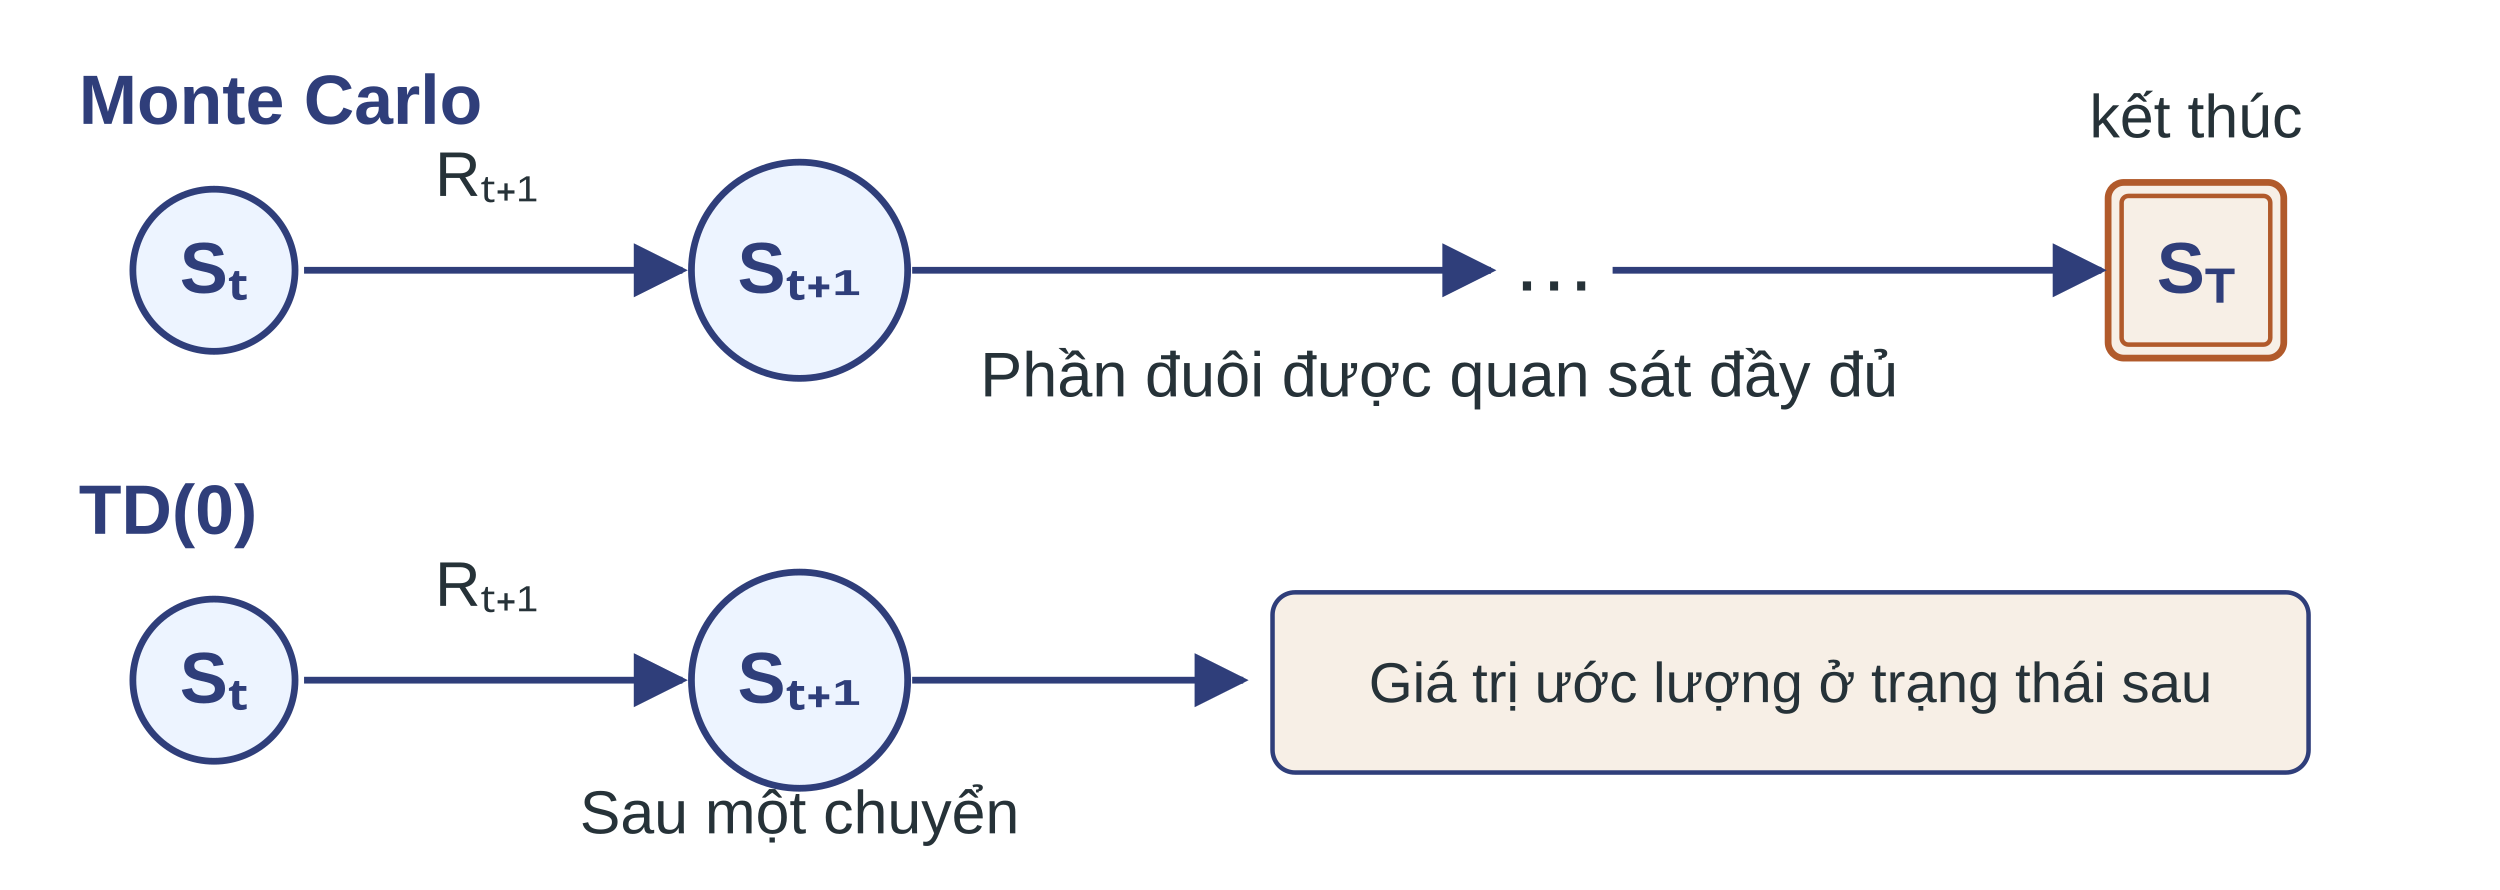
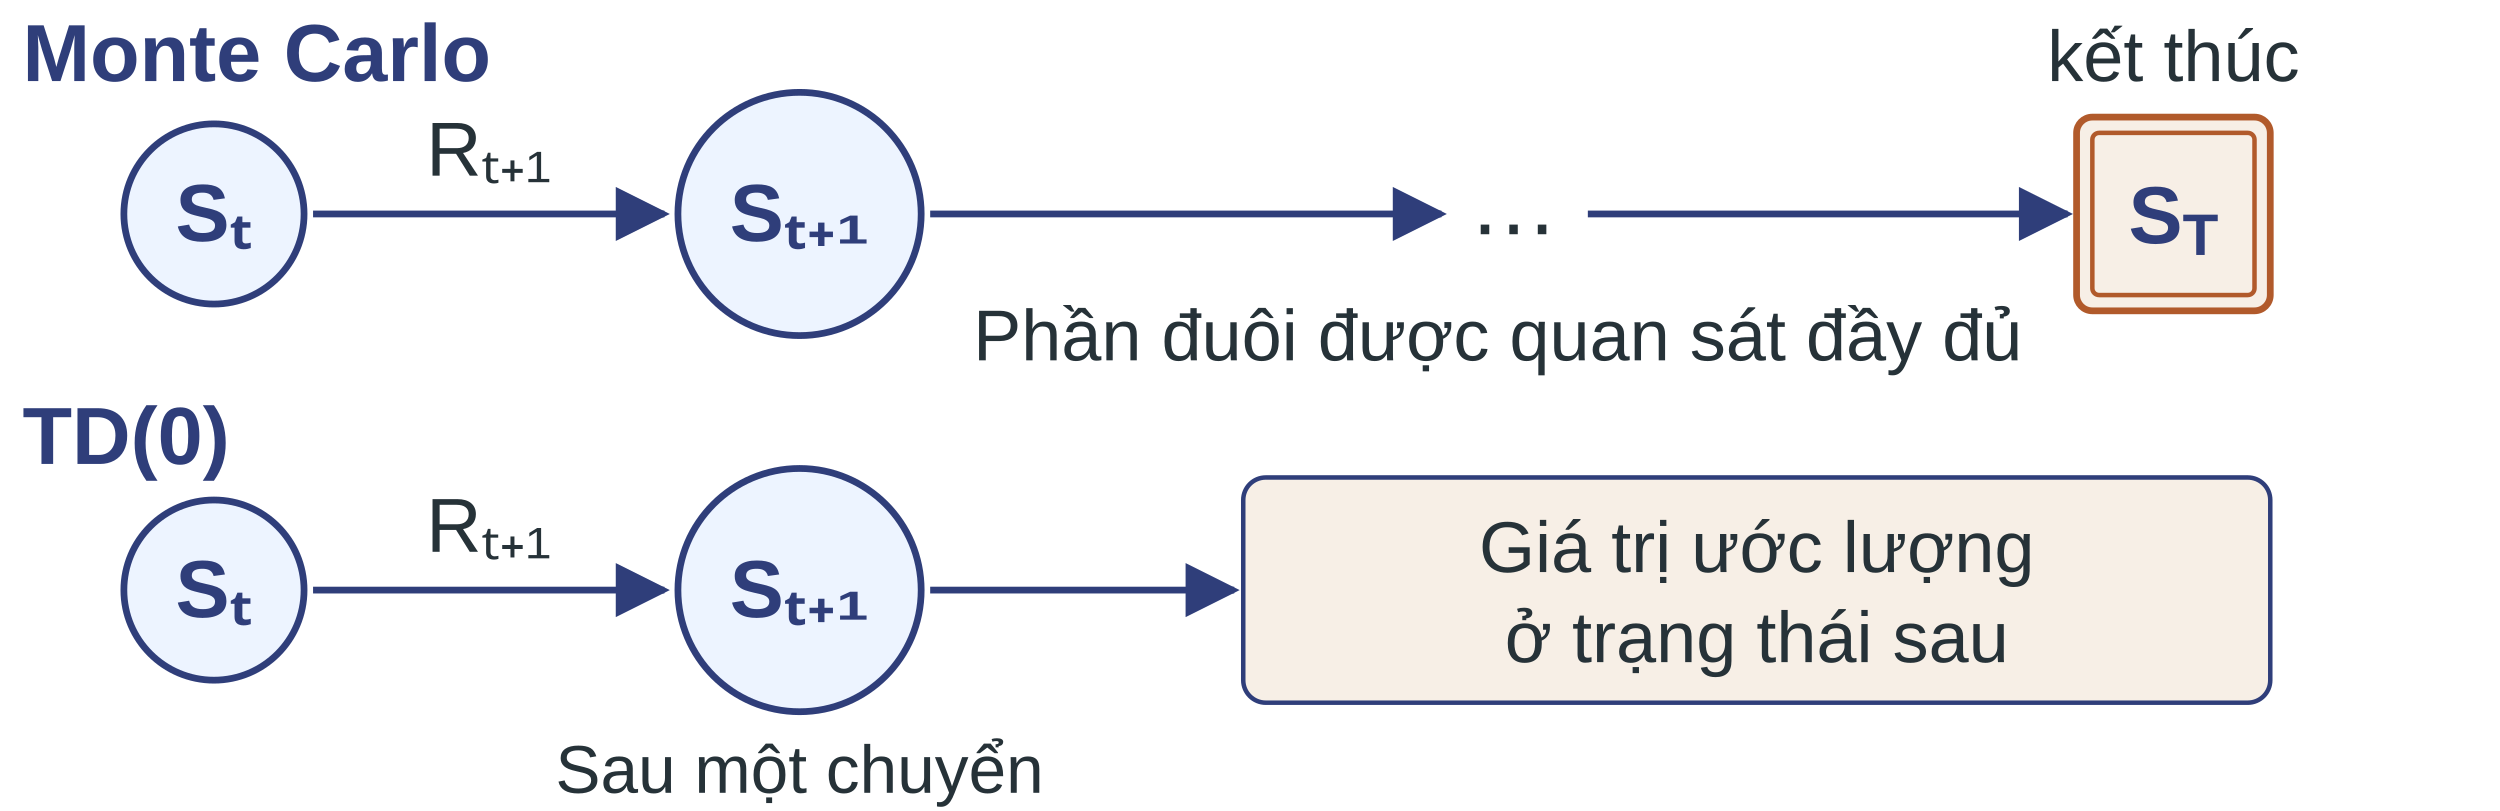
- <svg xmlns="http://www.w3.org/2000/svg" width="1110" height="395" viewBox="0 0 1110 395" role="img" aria-labelledby="title desc">
+ <svg xmlns="http://www.w3.org/2000/svg" width="1110" height="360" viewBox="0 0 1110 360" role="img" aria-labelledby="title desc">
  <defs>
    <marker id="arr" viewBox="0 0 10 10" refX="9" refY="5" markerWidth="8" markerHeight="8" orient="auto-start-reverse">
      <path d="M0 0 L10 5 L0 10 Z" fill="#2F3E7A" />
    </marker>
  </defs>
  <g font-family="Arial, sans-serif">
-     <text x="35" y="55" text-anchor="start" font-size="31" fill="#2F3E7A" font-weight="600">Monte Carlo</text>
-     <circle cx="95" cy="120" r="36" fill="#EDF4FF" stroke="#2F3E7A" stroke-width="3" />
-     <text x="95" y="130" text-anchor="middle" font-size="32" fill="#2F3E7A" font-weight="600">Sₜ</text>
-     <circle cx="355" cy="120" r="48" fill="#EDF4FF" stroke="#2F3E7A" stroke-width="3" />
-     <text x="355" y="130" text-anchor="middle" font-size="32" fill="#2F3E7A" font-weight="600">Sₜ₊₁</text>
-     <rect x="936" y="81" width="78" height="78" rx="7" fill="#F7EFE6" stroke="#B15A2B" stroke-width="3" />
-     <rect x="942" y="87" width="66" height="66" rx="3" fill="none" stroke="#B15A2B" stroke-width="2" />
-     <text x="975" y="130" text-anchor="middle" font-size="32" fill="#2F3E7A" font-weight="600">S<tspan baseline-shift="sub" font-size="22">T</tspan>
+     <text x="10" y="36" text-anchor="start" font-size="36" fill="#2F3E7A" font-weight="600">Monte Carlo</text>
+     <circle cx="95" cy="95" r="40" fill="#EDF4FF" stroke="#2F3E7A" stroke-width="3" />
+     <text x="95" y="107" text-anchor="middle" font-size="36" fill="#2F3E7A" font-weight="600">Sₜ</text>
+     <path d="M139 95 L295 95" stroke="#2F3E7A" stroke-width="3" fill="none" marker-end="url(#arr)" />
+     <text x="217" y="78" text-anchor="middle" font-size="34" fill="#263238">Rₜ₊₁</text>
+     <circle cx="355" cy="95" r="54" fill="#EDF4FF" stroke="#2F3E7A" stroke-width="3" />
+     <text x="355" y="107" text-anchor="middle" font-size="36" fill="#2F3E7A" font-weight="600">Sₜ₊₁</text>
+     <path d="M413 95 L640 95" stroke="#2F3E7A" stroke-width="3" fill="none" marker-end="url(#arr)" />
+     <text x="672" y="104" text-anchor="middle" font-size="40" fill="#263238">…</text>
+     <path d="M705 95 L918 95" stroke="#2F3E7A" stroke-width="3" fill="none" marker-end="url(#arr)" />
+     <rect x="922" y="52" width="86" height="86" rx="7" fill="#F7EFE6" stroke="#B15A2B" stroke-width="3" />
+     <rect x="929" y="59" width="72" height="72" rx="3" fill="none" stroke="#B15A2B" stroke-width="2" />
+     <text x="965" y="108" text-anchor="middle" font-size="36" fill="#2F3E7A" font-weight="600">S<tspan baseline-shift="sub" font-size="26">T</tspan>
    </text>
-     <path d="M135 120 L303 120" stroke="#2F3E7A" stroke-width="3" fill="none" marker-end="url(#arr)" />
-     <path d="M405 120 L662 120" stroke="#2F3E7A" stroke-width="3" fill="none" marker-end="url(#arr)" />
-     <path d="M716 120 L933 120" stroke="#2F3E7A" stroke-width="3" fill="none" marker-end="url(#arr)" />
-     <text x="216" y="87" text-anchor="middle" font-size="28" fill="#263238" font-weight="400">Rₜ₊₁</text>
-     <text x="690" y="129" text-anchor="middle" font-size="38" fill="#263238" font-weight="400">…</text>
-     <text x="639" y="176" text-anchor="middle" font-size="28" fill="#263238" font-weight="400">Phần đuôi được quan sát đầy đủ</text>
-     <text x="35" y="237" text-anchor="start" font-size="31" fill="#2F3E7A" font-weight="600">TD(0)</text>
-     <circle cx="95" cy="302" r="36" fill="#EDF4FF" stroke="#2F3E7A" stroke-width="3" />
-     <text x="95" y="312" text-anchor="middle" font-size="32" fill="#2F3E7A" font-weight="600">Sₜ</text>
-     <circle cx="355" cy="302" r="48" fill="#EDF4FF" stroke="#2F3E7A" stroke-width="3" />
-     <text x="355" y="312" text-anchor="middle" font-size="32" fill="#2F3E7A" font-weight="600">Sₜ₊₁</text>
-     <path d="M135 302 L303 302" stroke="#2F3E7A" stroke-width="3" fill="none" marker-end="url(#arr)" />
-     <text x="216" y="269" text-anchor="middle" font-size="28" fill="#263238" font-weight="400">Rₜ₊₁</text>
-     <path d="M405 302 L552 302" stroke="#2F3E7A" stroke-width="3" fill="none" marker-end="url(#arr)" />
-     <rect x="565" y="263" width="460" height="80" rx="10" fill="#F7EFE6" stroke="#2F3E7A" stroke-width="2" />
-     <text x="795.0" y="311.75" text-anchor="middle" font-size="25" fill="#263238" font-weight="400">Giá trị ước lượng ở trạng thái sau</text>
-     <text x="355" y="370" text-anchor="middle" font-size="27" fill="#263238" font-weight="400">Sau một chuyển</text>
-     <text x="975" y="61" text-anchor="middle" font-size="27" fill="#263238" font-weight="400">kết thúc</text>
+     <text x="965" y="36" text-anchor="middle" font-size="32" fill="#263238">kết thúc</text>
+     <text x="665" y="160" text-anchor="middle" font-size="32" fill="#263238">Phần đuôi được quan sát đầy đủ</text>
+     <text x="10" y="206" text-anchor="start" font-size="36" fill="#2F3E7A" font-weight="600">TD(0)</text>
+     <circle cx="95" cy="262" r="40" fill="#EDF4FF" stroke="#2F3E7A" stroke-width="3" />
+     <text x="95" y="274" text-anchor="middle" font-size="36" fill="#2F3E7A" font-weight="600">Sₜ</text>
+     <path d="M139 262 L295 262" stroke="#2F3E7A" stroke-width="3" fill="none" marker-end="url(#arr)" />
+     <text x="217" y="245" text-anchor="middle" font-size="34" fill="#263238">Rₜ₊₁</text>
+     <circle cx="355" cy="262" r="54" fill="#EDF4FF" stroke="#2F3E7A" stroke-width="3" />
+     <text x="355" y="274" text-anchor="middle" font-size="36" fill="#2F3E7A" font-weight="600">Sₜ₊₁</text>
+     <path d="M413 262 L548 262" stroke="#2F3E7A" stroke-width="3" fill="none" marker-end="url(#arr)" />
+     <rect x="552" y="212" width="456" height="100" rx="10" fill="#F7EFE6" stroke="#2F3E7A" stroke-width="2" />
+     <text x="780" y="254" text-anchor="middle" font-size="32" fill="#263238">Giá trị ước lượng</text>
+     <text x="780" y="294" text-anchor="middle" font-size="32" fill="#263238">ở trạng thái sau</text>
+     <text x="355" y="352" text-anchor="middle" font-size="30" fill="#263238">Sau một chuyển</text>
  </g>
</svg>
